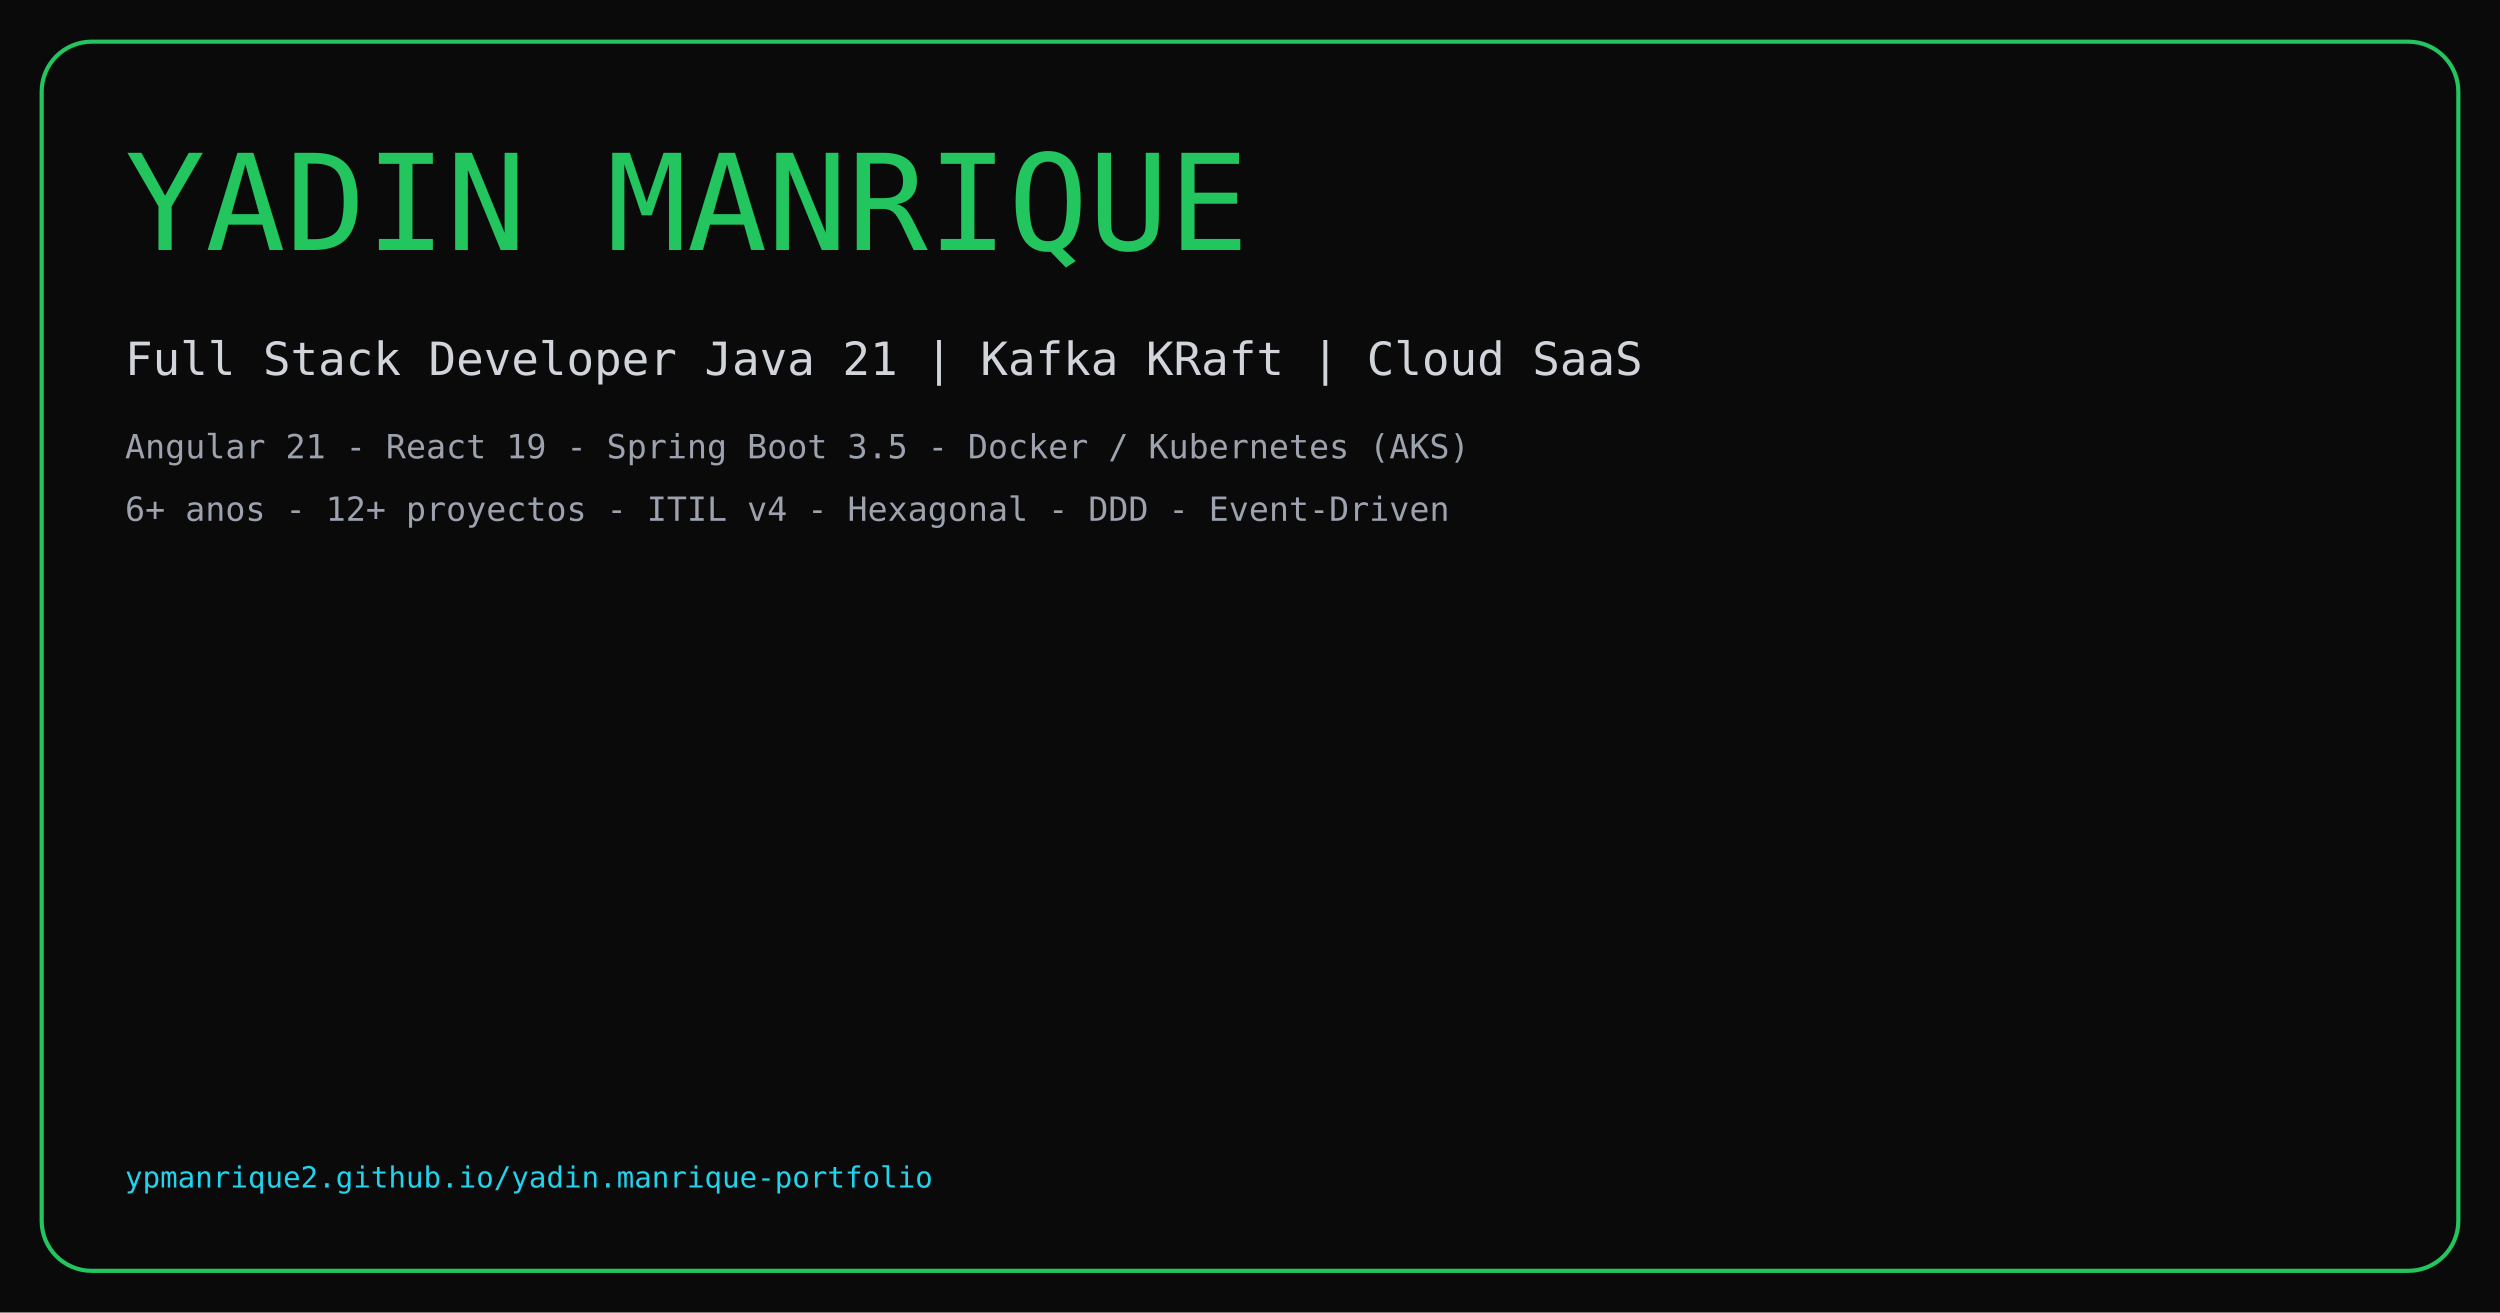
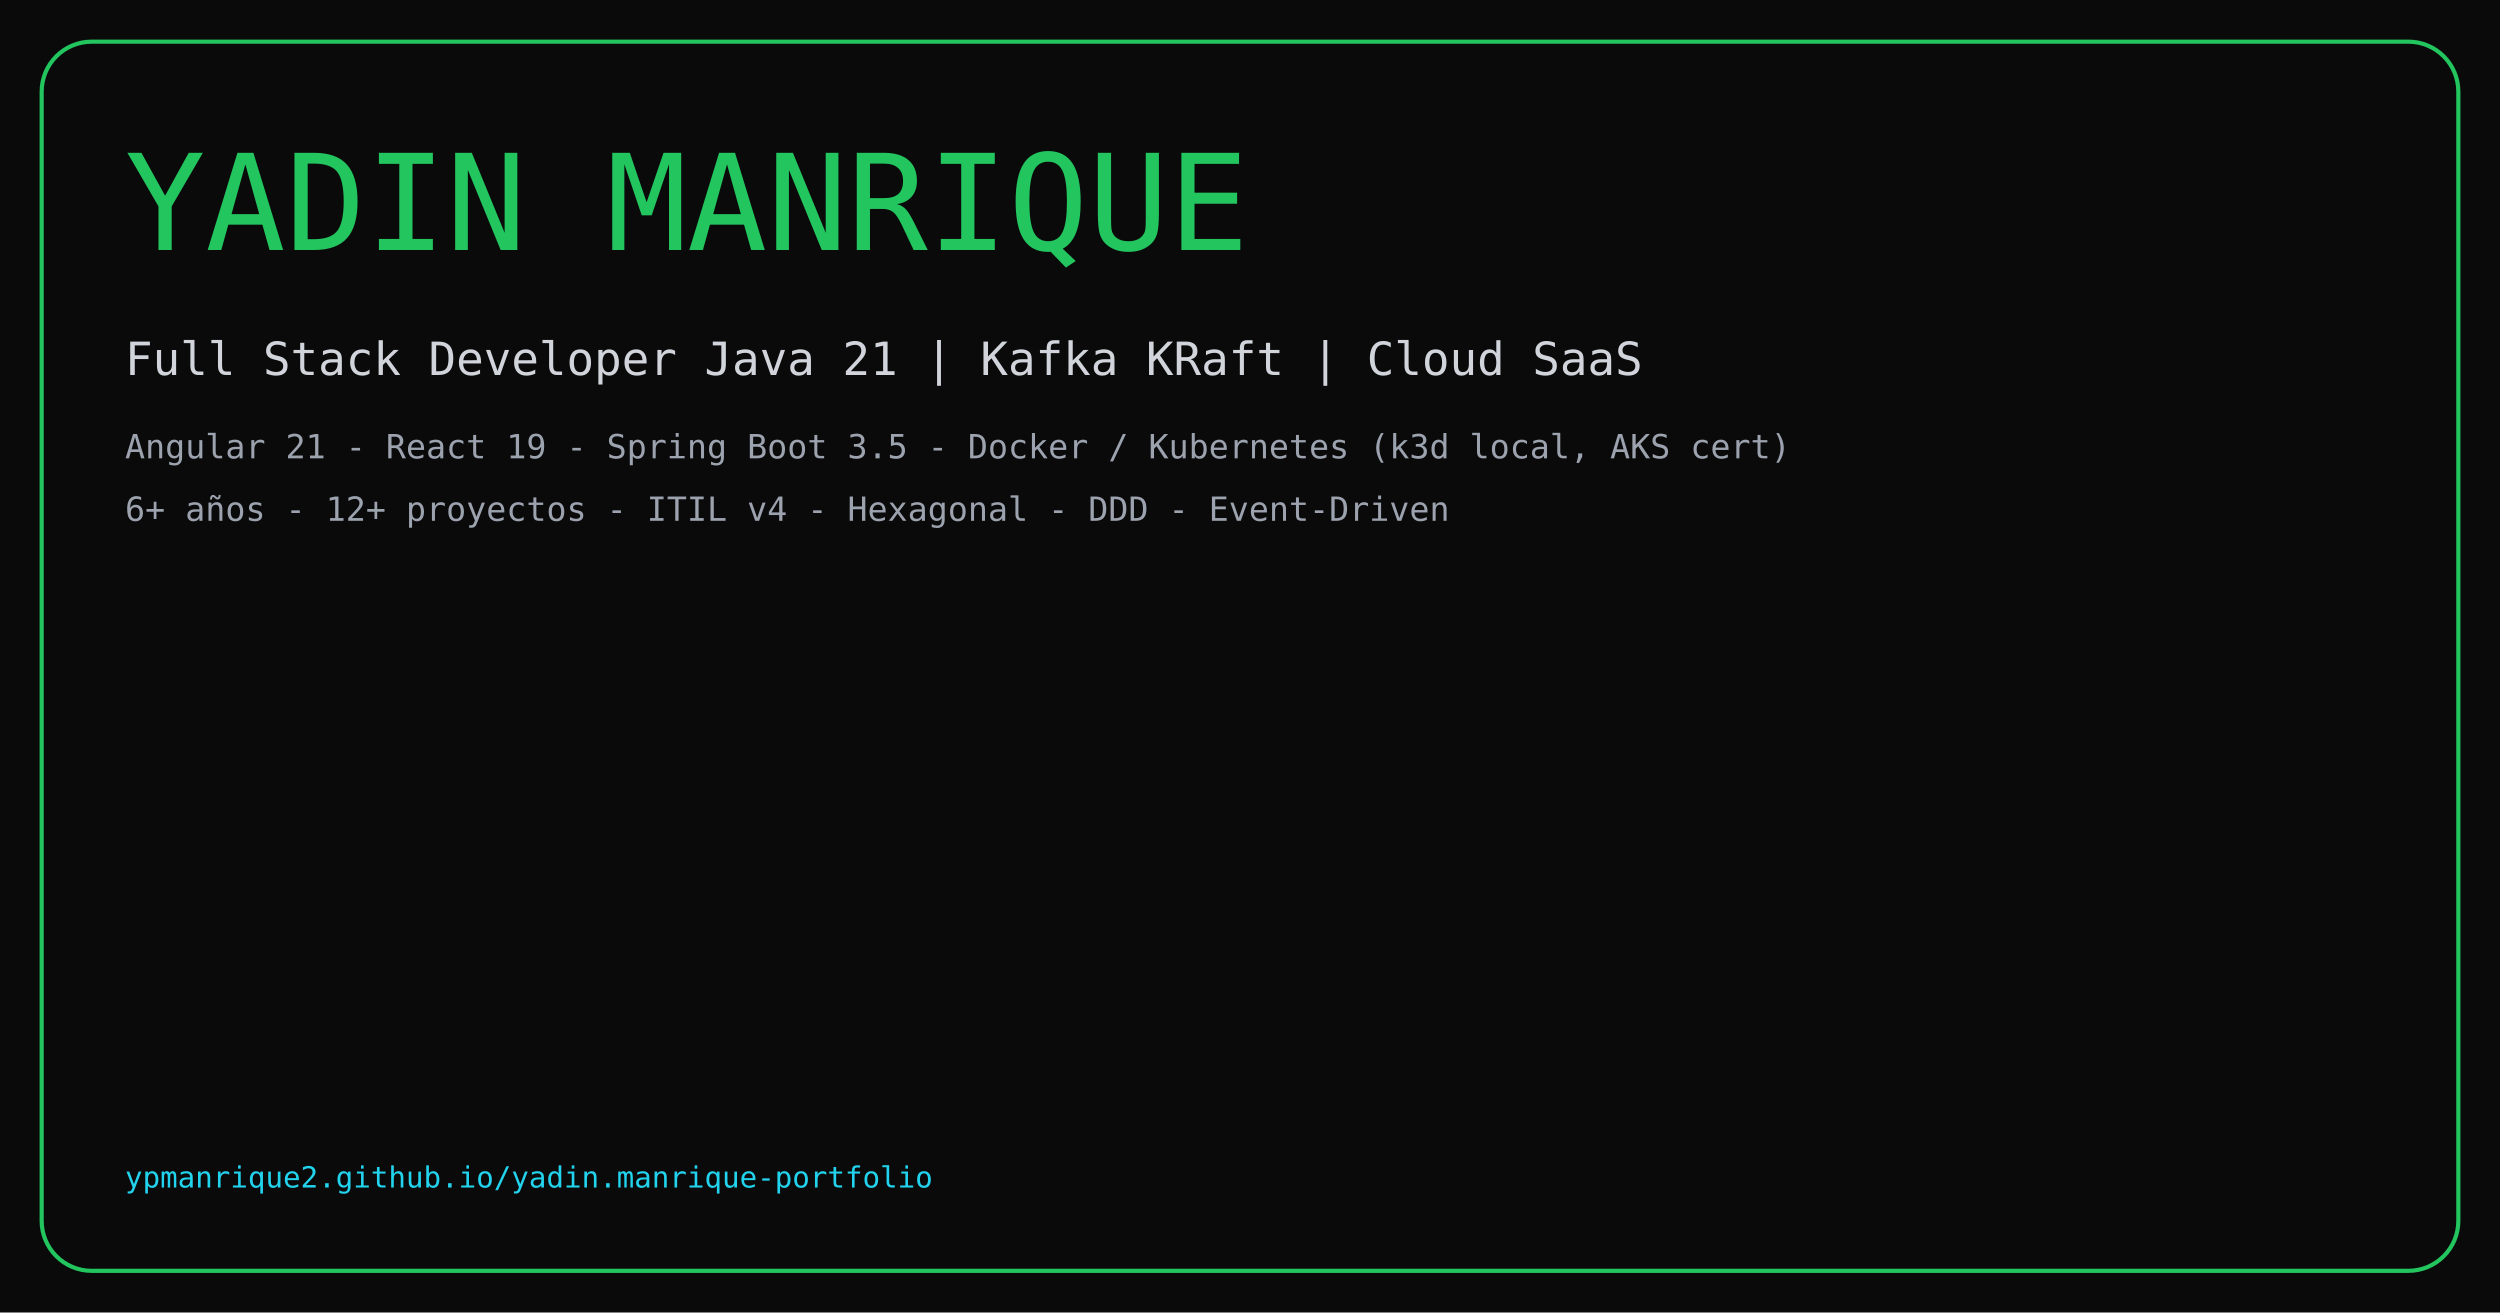
<svg xmlns="http://www.w3.org/2000/svg" width="1200" height="630" viewBox="0 0 1200 630">
  <rect width="1200" height="630" fill="#0a0a0a" />
  <rect x="20" y="20" width="1160" height="590" rx="24" fill="none" stroke="#22c55e" stroke-width="2" />
  <text x="60" y="120" font-family="monospace" font-size="64" fill="#22c55e">YADIN MANRIQUE</text>
  <text x="60" y="180" font-family="monospace" font-size="22" fill="#d1d5db">Full Stack Developer  Java 21  |  Kafka KRaft  |  Cloud SaaS</text>
-   <text x="60" y="220" font-family="monospace" font-size="16" fill="#9ca3af">Angular 21 - React 19 - Spring Boot 3.5 - Docker / Kubernetes (AKS)</text>
-   <text x="60" y="250" font-family="monospace" font-size="16" fill="#9ca3af">6+ anos - 12+ proyectos - ITIL v4 - Hexagonal - DDD - Event-Driven</text>
+   <text x="60" y="220" font-family="monospace" font-size="16" fill="#9ca3af">Angular 21 - React 19 - Spring Boot 3.5 - Docker / Kubernetes (k3d local, AKS cert)</text>
+   <text x="60" y="250" font-family="monospace" font-size="16" fill="#9ca3af">6+ años - 12+ proyectos - ITIL v4 - Hexagonal - DDD - Event-Driven</text>
  <text x="60" y="570" font-family="monospace" font-size="14" fill="#22d3ee">ypmanrique2.github.io/yadin.manrique-portfolio</text>
</svg>
